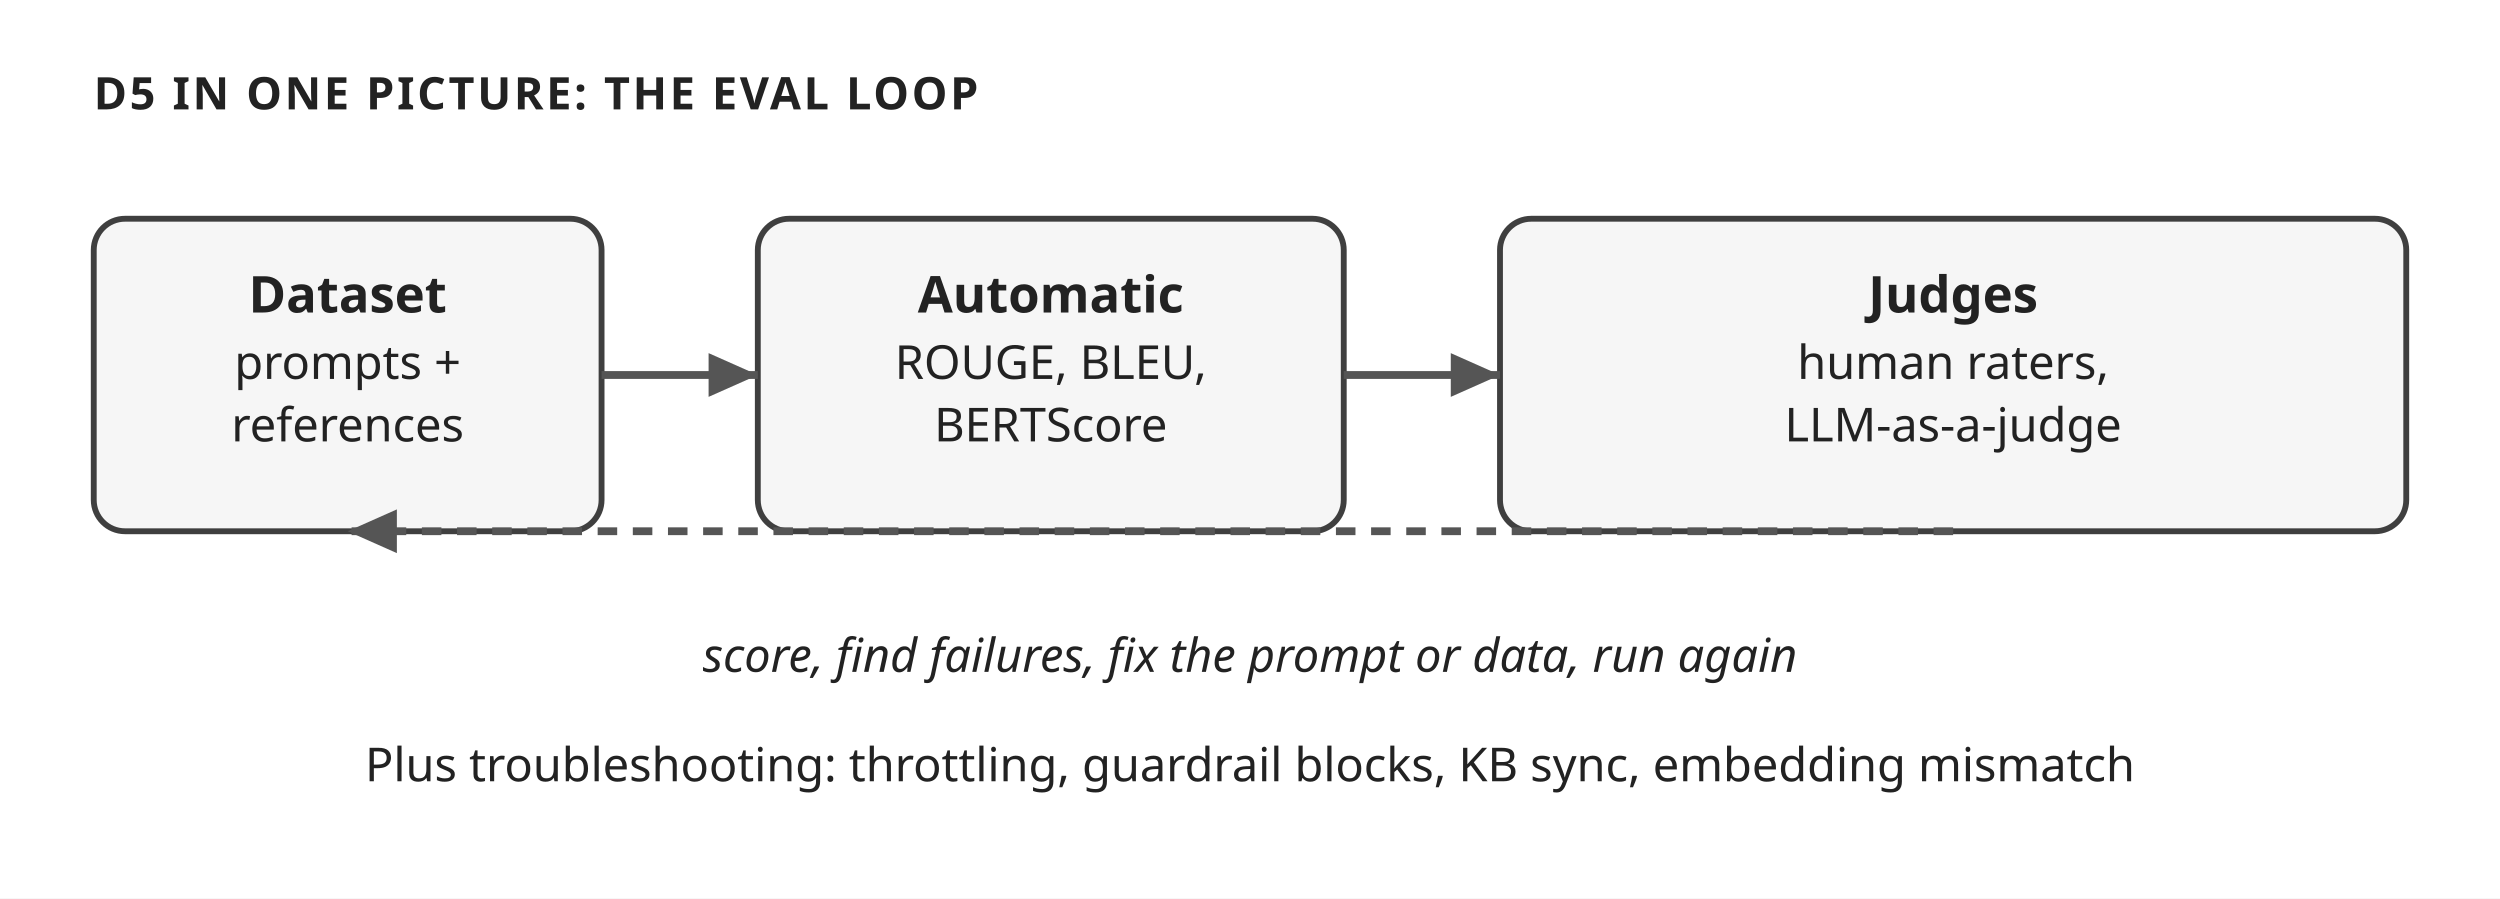
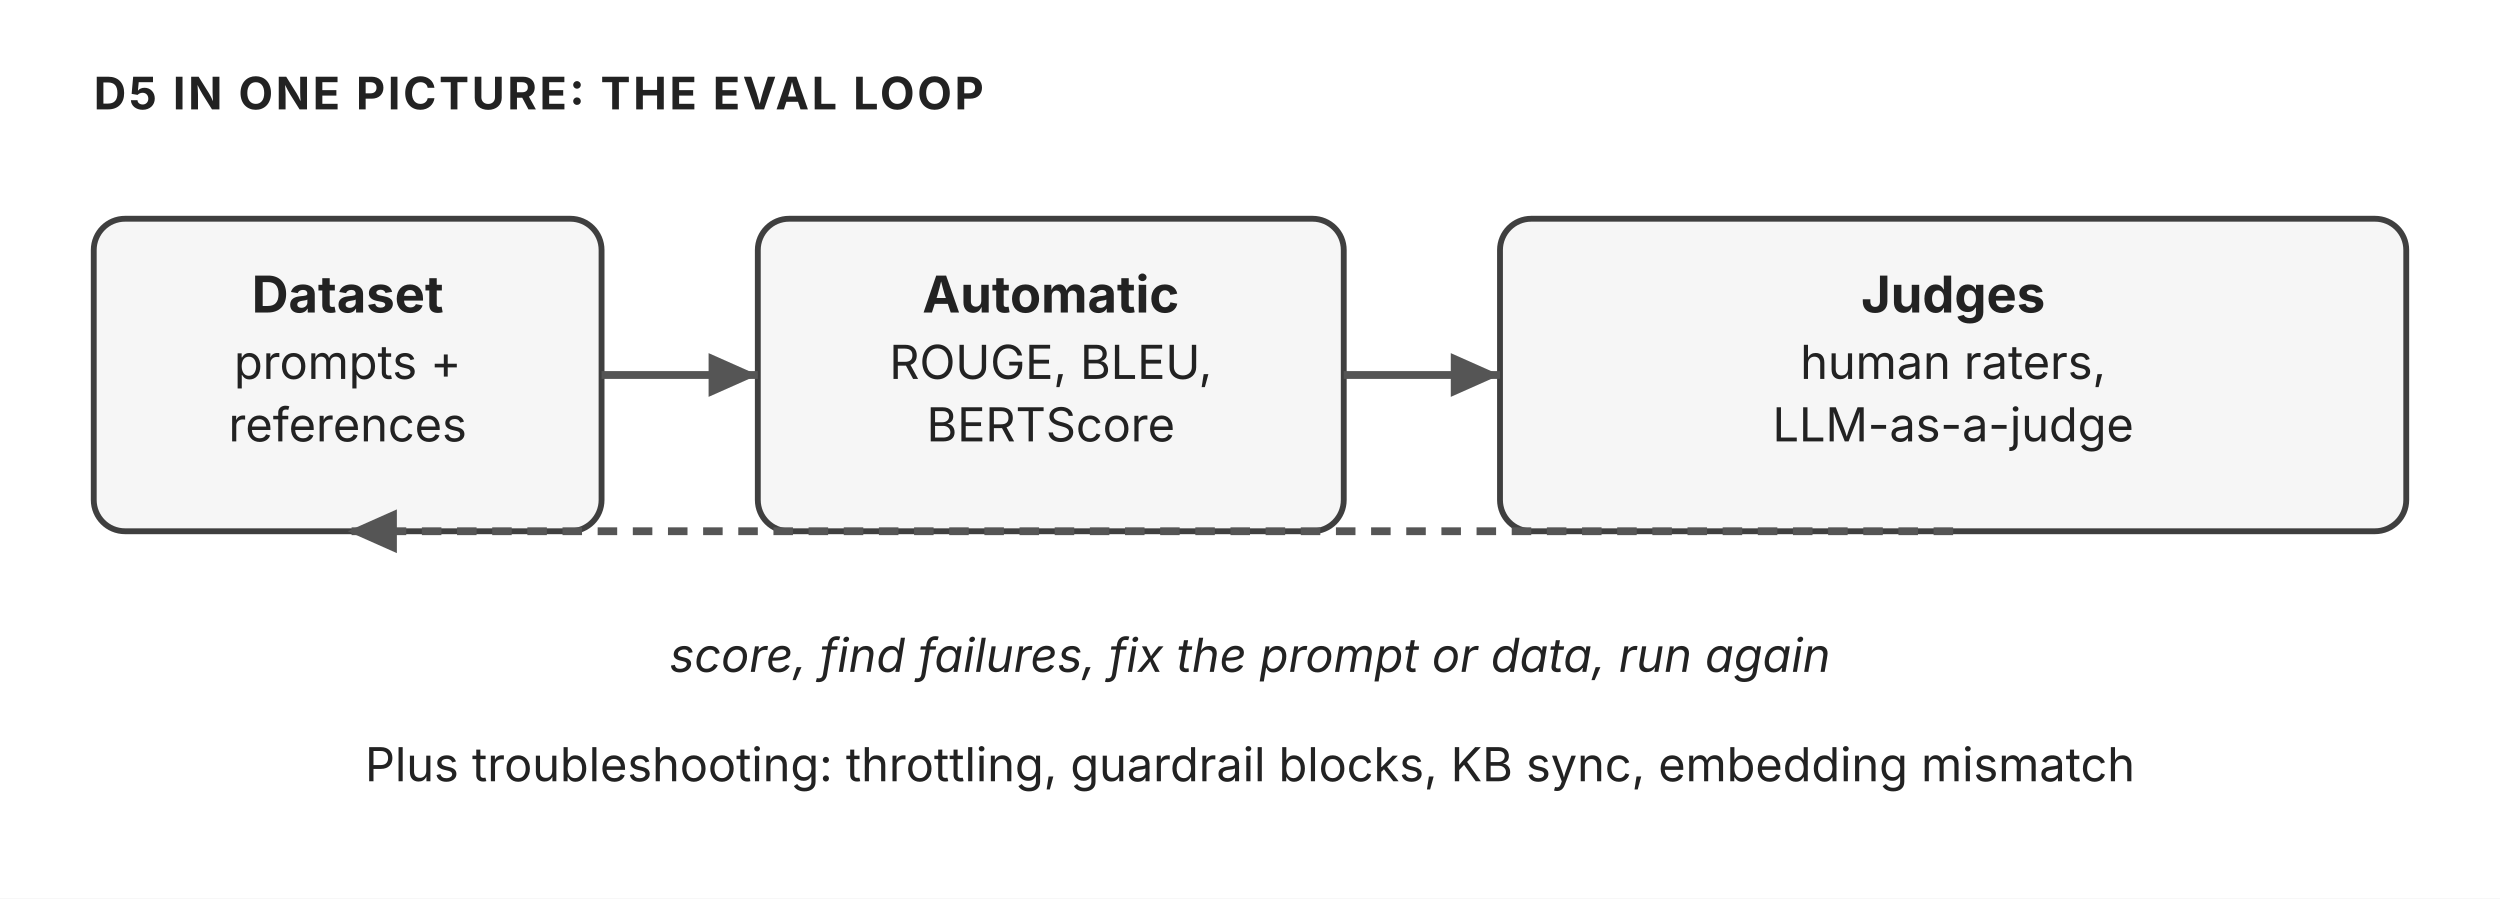
<svg xmlns="http://www.w3.org/2000/svg" width="640" height="230" viewBox="0 0 640 230" role="img" aria-label="The eval loop: measure, judge, fix, repeat">
-   <style>text{font-family:'Trebuchet MS', Verdana, sans-serif;fill:#222222;}</style>
+   <style>text{font-family:"Anthropic Sans",Inter,"Source Sans 3","IBM Plex Sans",sans-serif;fill:#222222}</style>
  <rect width="640" height="230" fill="#ffffff" />
  <defs>
    <marker id="ar" viewBox="0 0 10 10" refX="9" refY="5" markerWidth="7" markerHeight="7" orient="auto-start-reverse">
      <path d="M 0 1 L 9 5 L 0 9 z" fill="#555555" />
    </marker>
    <marker id="arW" viewBox="0 0 10 10" refX="9" refY="5" markerWidth="7" markerHeight="7" orient="auto-start-reverse">
      <path d="M 0 1 L 9 5 L 0 9 z" fill="#ffffff" />
    </marker>
  </defs>
  <text x="24" y="28" font-size="11.5" fill="#555555" text-anchor="start" font-weight="700" letter-spacing="0.06em">D5 IN ONE PICTURE: THE EVAL LOOP</text>
  <rect x="24" y="56" width="130" height="80" rx="8" fill="#f6f6f6" stroke="#3f3f3f" stroke-width="1.5" />
  <text x="89.0" y="80.0" font-size="13" fill="#222222" text-anchor="middle" font-weight="700">Dataset</text>
  <text x="89.0" y="97.0" font-size="12" fill="#222222" text-anchor="middle">prompts +</text>
  <text x="89.0" y="113.0" font-size="12" fill="#222222" text-anchor="middle">references</text>
  <rect x="194" y="56" width="150" height="80" rx="8" fill="#f6f6f6" stroke="#3f3f3f" stroke-width="1.5" />
  <text x="269.0" y="80.0" font-size="13" fill="#222222" text-anchor="middle" font-weight="700">Automatic</text>
  <text x="269.0" y="97.0" font-size="12" fill="#222222" text-anchor="middle">ROUGE, BLEU,</text>
  <text x="269.0" y="113.0" font-size="12" fill="#222222" text-anchor="middle">BERTScore</text>
  <rect x="384" y="56" width="232" height="80" rx="8" fill="#f6f6f6" stroke="#3f3f3f" stroke-width="1.5" />
  <text x="500.0" y="80.0" font-size="13" fill="#222222" text-anchor="middle" font-weight="700">Judges</text>
  <text x="500.0" y="97.0" font-size="12" fill="#222222" text-anchor="middle">human raters,</text>
  <text x="500.0" y="113.0" font-size="12" fill="#222222" text-anchor="middle">LLM-as-a-judge</text>
  <line x1="154" y1="96" x2="194" y2="96" stroke="#555555" stroke-width="2" marker-end="url(#ar)" />
  <line x1="344" y1="96" x2="384" y2="96" stroke="#555555" stroke-width="2" marker-end="url(#ar)" />
  <path d="M 500 136 C 294.5 136, 294.5 136, 89 136" fill="none" stroke="#555555" stroke-width="2" marker-end="url(#ar)" stroke-dasharray="5 4" />
  <text x="320" y="172" font-size="12" fill="#555555" text-anchor="middle" font-style="italic">score, find failures, fix the prompt or data, run again</text>
  <text x="320" y="200" font-size="12" fill="#555555" text-anchor="middle">Plus troubleshooting: throttling, guardrail blocks, KB sync, embedding mismatch</text>
</svg>
